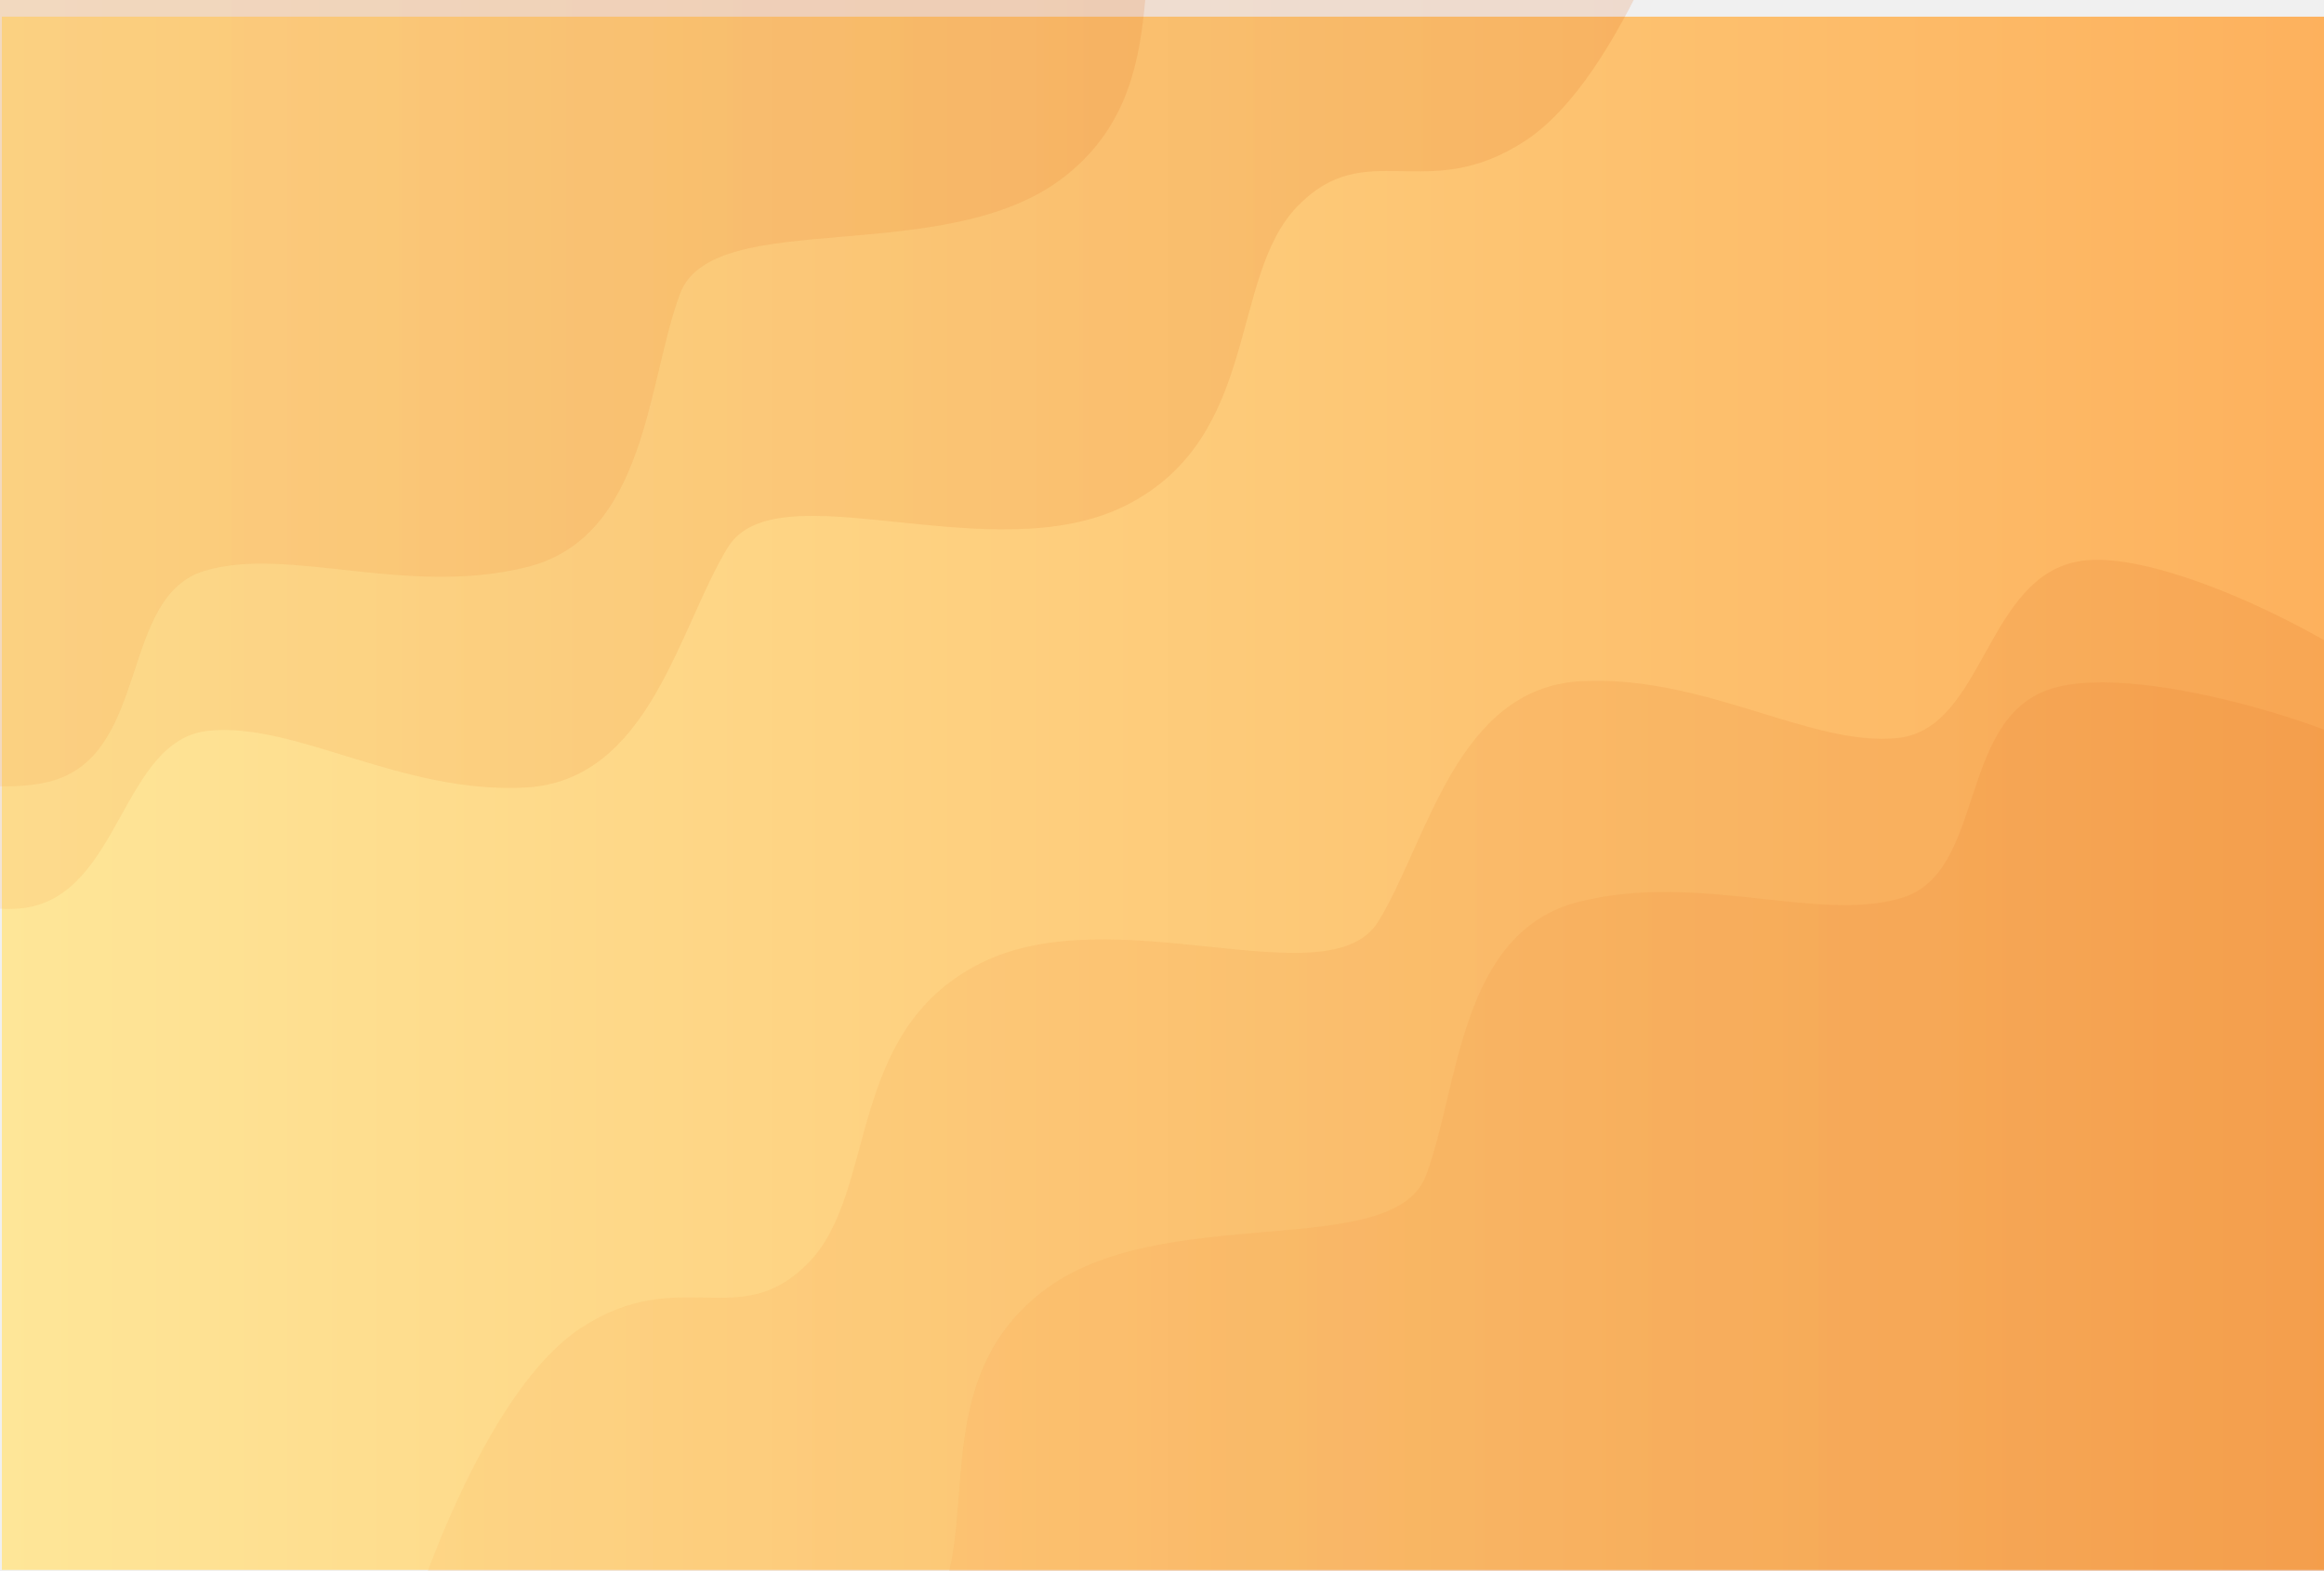
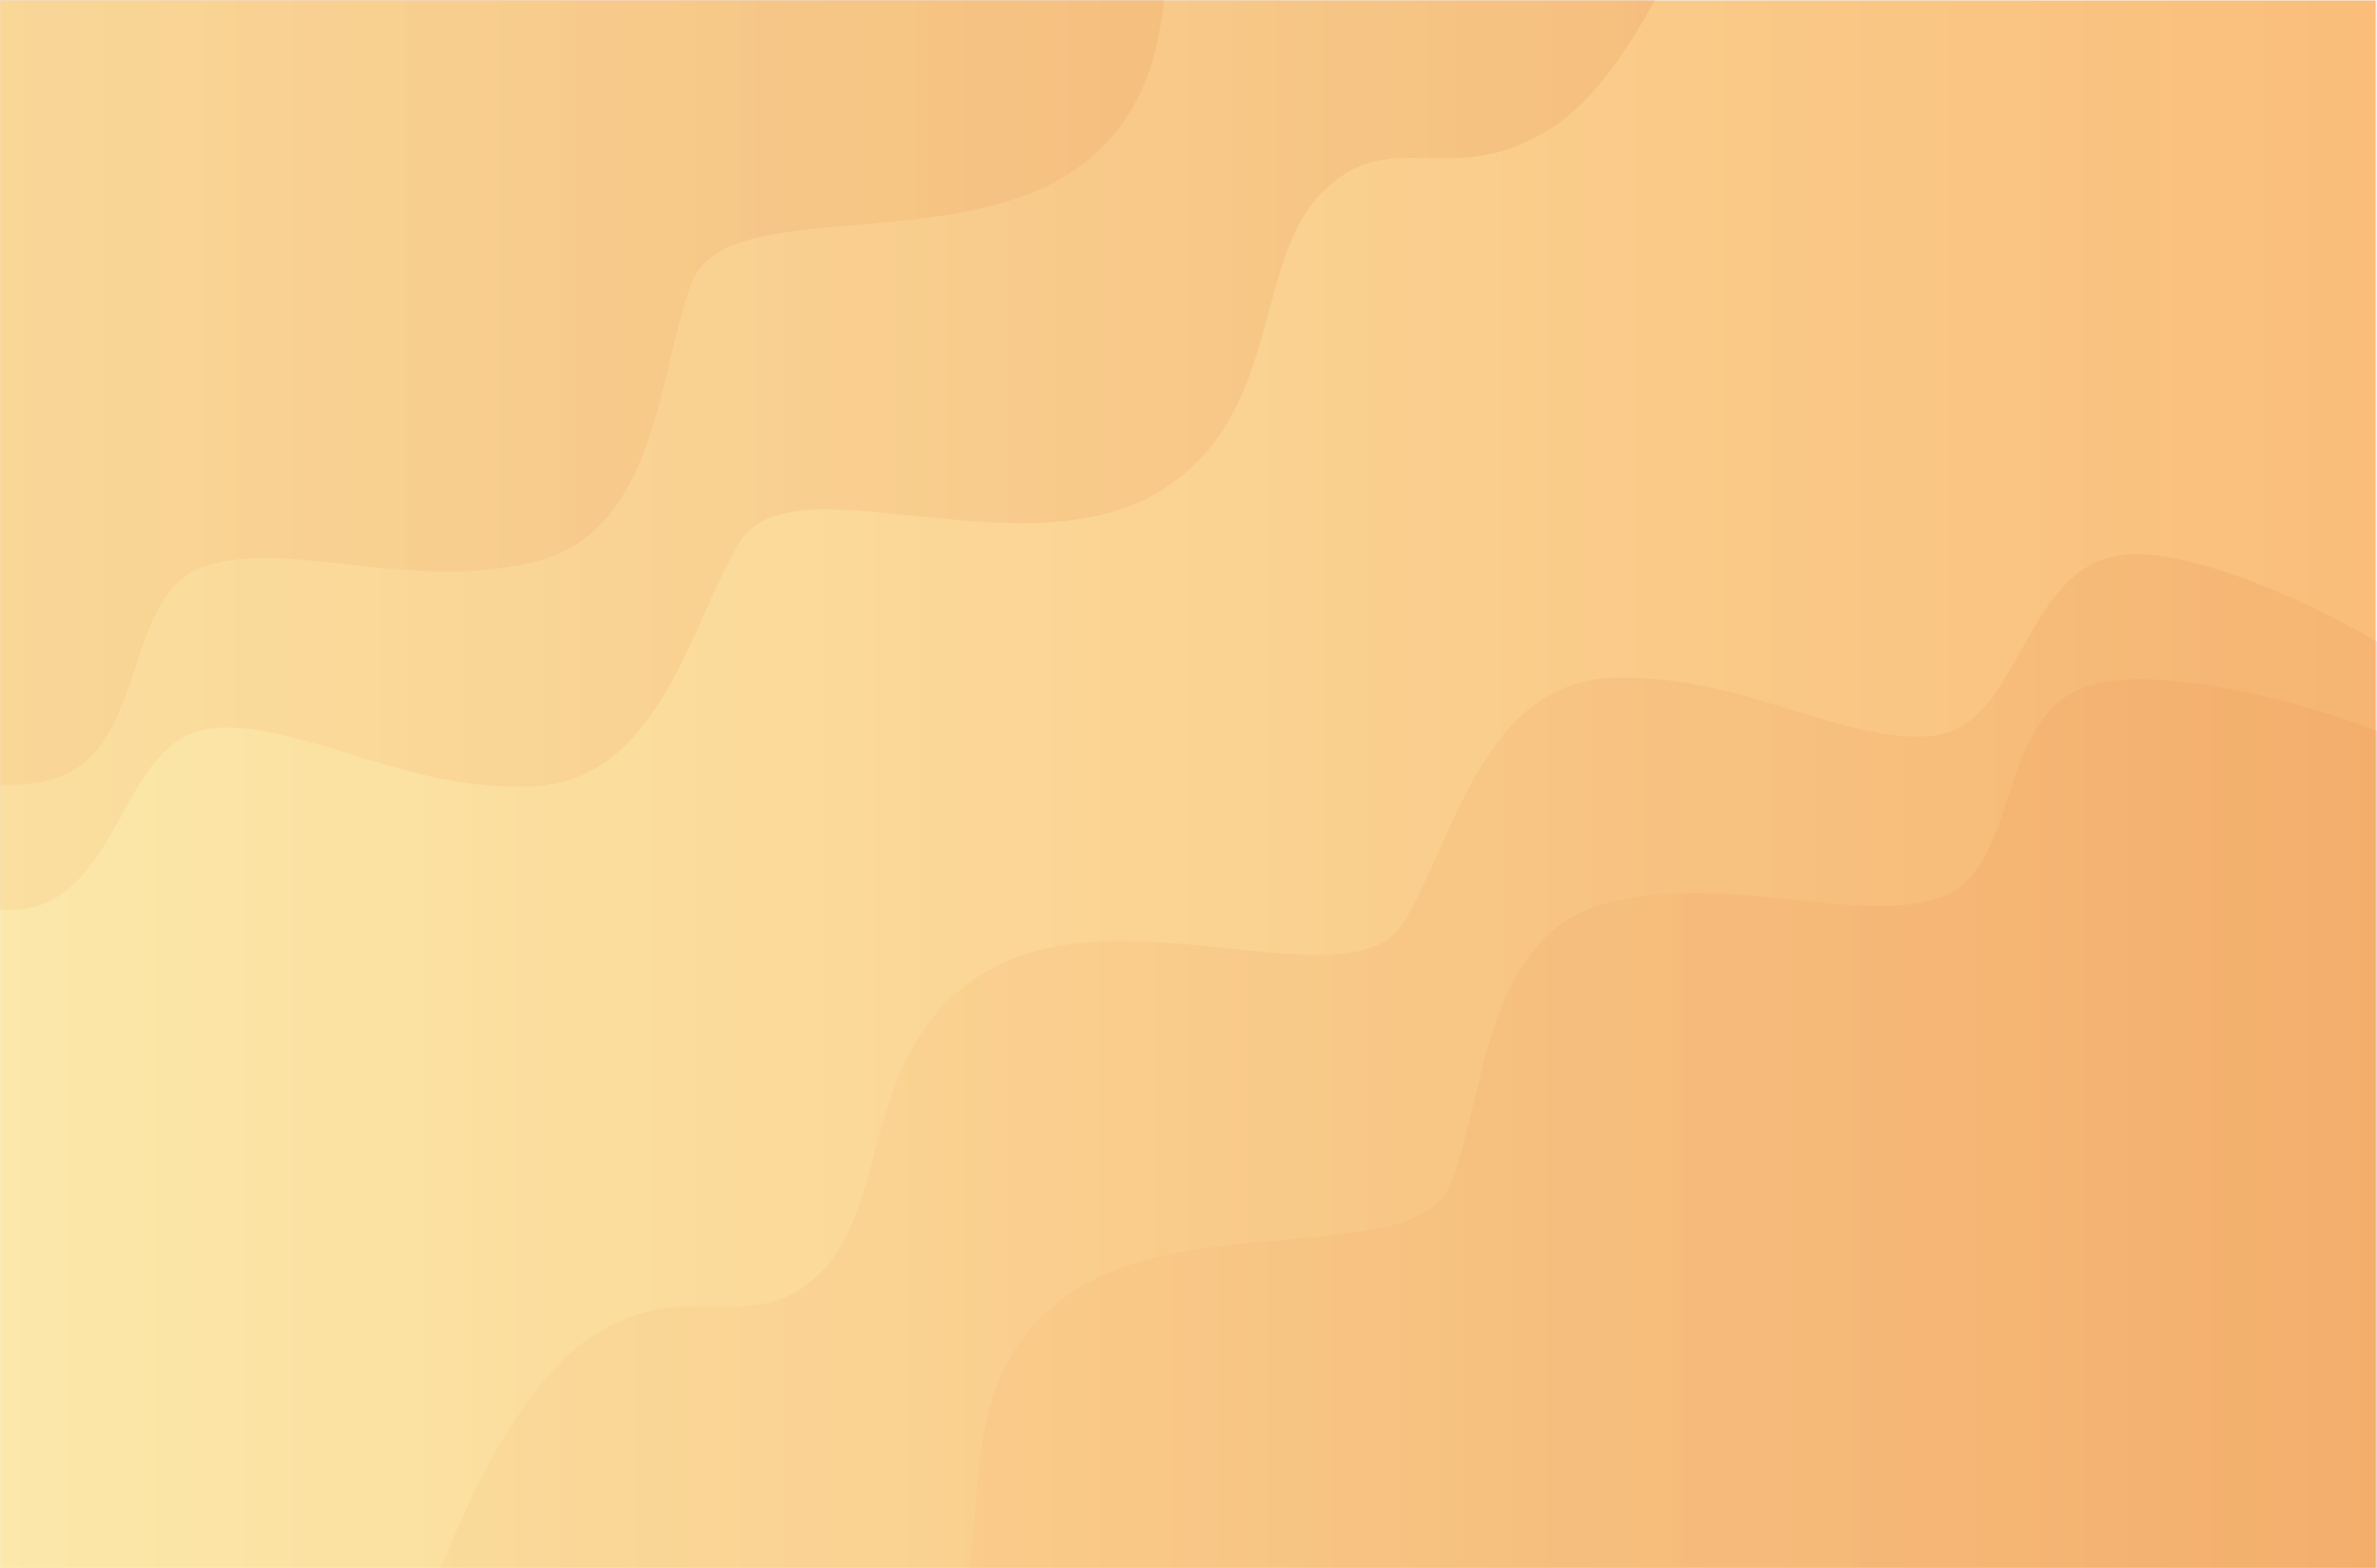
- <svg xmlns="http://www.w3.org/2000/svg" width="1440" height="973" viewBox="0 0 1440 973" fill="none">
-   <path d="M1445.15 10.331H1.149V972.731H1445.15V10.331Z" fill="url(#paint0_linear)" />
-   <path opacity="0.17" fill-rule="evenodd" clip-rule="evenodd" d="M1504.82 445.781C1489.43 417.311 1349.84 339.246 1290.03 347.491C1230.21 355.737 1229.87 451.652 1175.91 457.277C1121.94 462.902 1056 417.896 979.302 422.125C902.604 426.355 884.583 520.93 854.151 570.778C823.718 620.628 689.872 554.638 606.721 597.251C523.571 639.861 543.869 738.276 501.011 782.359C458.153 826.442 421.598 782.619 360.028 822.804C298.459 862.986 255.88 999.683 255.88 999.683L1504.82 989.939V445.781Z" fill="url(#paint1_linear)" />
-   <path opacity="0.17" fill-rule="evenodd" clip-rule="evenodd" d="M1499.32 483.404C1478.86 458.324 1327.1 407.81 1269.89 427.123C1212.68 446.436 1230.34 540.712 1178.39 556.354C1126.44 571.995 1053.22 540.149 978.677 558.68C904.133 577.211 904.169 673.487 883.628 728.156C863.087 782.826 719.236 743.1 645.553 800.541C571.871 857.984 610.267 950.849 576.436 1002.18C542.608 1053.52 498.479 1017.33 445.54 1068.34C392.6 1119.35 376.416 1261.6 376.416 1261.6L1601.38 1017.91L1499.32 483.404Z" fill="url(#paint2_linear)" />
-   <path opacity="0.17" fill-rule="evenodd" clip-rule="evenodd" d="M-199.781 464.314C-184.388 492.785 -44.799 570.85 15.016 562.604C74.831 554.359 75.175 458.444 129.138 452.819C183.1 447.193 249.043 492.2 325.741 487.97C402.439 483.741 420.46 389.165 450.892 339.318C481.324 289.468 615.171 355.457 698.321 312.845C781.472 270.232 761.174 171.819 804.032 127.737C846.887 83.654 883.445 127.477 945.014 87.292C1006.58 47.109 1049.16 -89.588 1049.16 -89.588L-199.781 -79.843V464.314V464.314Z" fill="url(#paint3_linear)" />
-   <path opacity="0.17" fill-rule="evenodd" clip-rule="evenodd" d="M-194.273 426.69C-173.813 451.77 -22.059 502.284 35.15 482.971C92.359 463.66 74.706 369.381 126.656 353.74C178.607 338.098 251.822 369.944 326.366 351.413C400.911 332.882 400.875 236.606 421.415 181.937C441.956 127.268 585.808 166.993 659.49 109.552C733.173 52.109 694.777 -40.755 728.607 -92.09C762.435 -143.424 806.564 -107.233 859.503 -158.245C912.443 -209.257 928.628 -351.51 928.628 -351.51L-296.334 -107.815L-194.273 426.69Z" fill="url(#paint4_linear)" />
+ <svg xmlns="http://www.w3.org/2000/svg" width="1445" height="953" viewBox="0 0 1445 953" fill="none">
+   <g opacity="0.8">
+     <g clip-path="url(#clip0)">
+       <path d="M1444.15 0.331H0.148V962.731H1444.15V0.331Z" fill="url(#paint0_linear)" />
+       <path opacity="0.17" fill-rule="evenodd" clip-rule="evenodd" d="M1503.82 435.781C1488.43 407.311 1348.84 329.246 1289.03 337.491C1229.21 345.737 1228.87 441.652 1174.91 447.277C1120.94 452.902 1055 407.896 978.302 412.125C901.604 416.355 883.583 510.93 853.151 560.778C822.718 610.628 688.872 544.638 605.721 587.251C522.571 629.861 542.869 728.276 500.011 772.359C457.153 816.442 420.598 772.619 359.028 812.804C297.459 852.986 254.88 989.683 254.88 989.683L1503.82 979.939V435.781Z" fill="url(#paint1_linear)" />
+       <path opacity="0.17" fill-rule="evenodd" clip-rule="evenodd" d="M1498.32 473.404C1477.86 448.324 1326.1 397.81 1268.89 417.123C1211.68 436.436 1229.34 530.712 1177.39 546.354C1125.44 561.995 1052.22 530.149 977.677 548.68C903.133 567.211 903.169 663.487 882.628 718.156C862.087 772.826 718.236 733.1 644.553 790.541C570.871 847.984 609.267 940.849 575.436 992.183C541.608 1043.52 497.479 1007.33 444.54 1058.34C391.6 1109.35 375.416 1251.6 375.416 1251.6L1600.38 1007.91L1498.32 473.404Z" fill="url(#paint2_linear)" />
+       <path opacity="0.17" fill-rule="evenodd" clip-rule="evenodd" d="M-200.781 454.314C-185.388 482.785 -45.799 560.85 14.016 552.604C73.831 544.359 74.176 448.444 128.138 442.819C182.1 437.193 248.043 482.2 324.741 477.97C401.439 473.74 419.46 379.165 449.892 329.318C480.325 279.468 614.171 345.457 697.322 302.845C780.472 260.232 760.174 161.819 803.032 117.737C845.888 73.654 882.445 117.477 944.015 77.292C1005.58 37.109 1048.16 -99.588 1048.16 -99.588L-200.781 -89.843V454.314Z" fill="url(#paint3_linear)" />
+       <path opacity="0.17" fill-rule="evenodd" clip-rule="evenodd" d="M-195.273 416.69C-174.813 441.77 -23.059 492.284 34.15 472.971C91.359 453.66 73.706 359.381 125.656 343.74C177.607 328.098 250.822 359.944 325.366 341.413C399.911 322.882 399.875 226.606 420.415 171.937C440.956 117.268 584.808 156.993 658.49 99.552C732.173 42.109 693.777 -50.755 727.607 -102.09C761.435 -153.424 805.564 -117.233 858.503 -168.245C911.443 -219.257 927.628 -361.51 927.628 -361.51L-297.334 -117.815L-195.273 416.69Z" fill="url(#paint4_linear)" />
+     </g>
+   </g>
  <defs>
-     <linearGradient id="paint0_linear" x1="1445.15" y1="491.531" x2="1.149" y2="491.531" gradientUnits="userSpaceOnUse">
+     <linearGradient id="paint0_linear" x1="1444.15" y1="481.531" x2="0.148" y2="481.531" gradientUnits="userSpaceOnUse">
      <stop stop-color="#FDB15D" />
      <stop offset="1" stop-color="#FEE698" />
    </linearGradient>
-     <linearGradient id="paint1_linear" x1="1504.82" y1="673.284" x2="255.88" y2="673.284" gradientUnits="userSpaceOnUse">
+     <linearGradient id="paint1_linear" x1="1503.82" y1="663.284" x2="254.88" y2="663.284" gradientUnits="userSpaceOnUse">
      <stop stop-color="#DE6A1E" />
      <stop offset="1" stop-color="#FDB15D" />
    </linearGradient>
-     <linearGradient id="paint2_linear" x1="1601.38" y1="842.211" x2="376.416" y2="842.211" gradientUnits="userSpaceOnUse">
+     <linearGradient id="paint2_linear" x1="1600.38" y1="832.211" x2="375.416" y2="832.211" gradientUnits="userSpaceOnUse">
      <stop stop-color="#DE6A1E" />
      <stop offset="1" stop-color="#FDB15D" />
    </linearGradient>
-     <linearGradient id="paint3_linear" x1="1049.16" y1="236.812" x2="-199.781" y2="236.812" gradientUnits="userSpaceOnUse">
+     <linearGradient id="paint3_linear" x1="1048.16" y1="226.812" x2="-200.781" y2="226.812" gradientUnits="userSpaceOnUse">
      <stop stop-color="#DE6A1E" />
      <stop offset="1" stop-color="#FDB15D" />
    </linearGradient>
-     <linearGradient id="paint4_linear" x1="928.627" y1="67.882" x2="-296.334" y2="67.882" gradientUnits="userSpaceOnUse">
+     <linearGradient id="paint4_linear" x1="927.627" y1="57.882" x2="-297.334" y2="57.882" gradientUnits="userSpaceOnUse">
      <stop stop-color="#DE6A1E" />
      <stop offset="1" stop-color="#FDB15D" />
    </linearGradient>
+     <clipPath id="clip0">
+       <rect width="1445" height="953" fill="white" />
+     </clipPath>
  </defs>
</svg>
